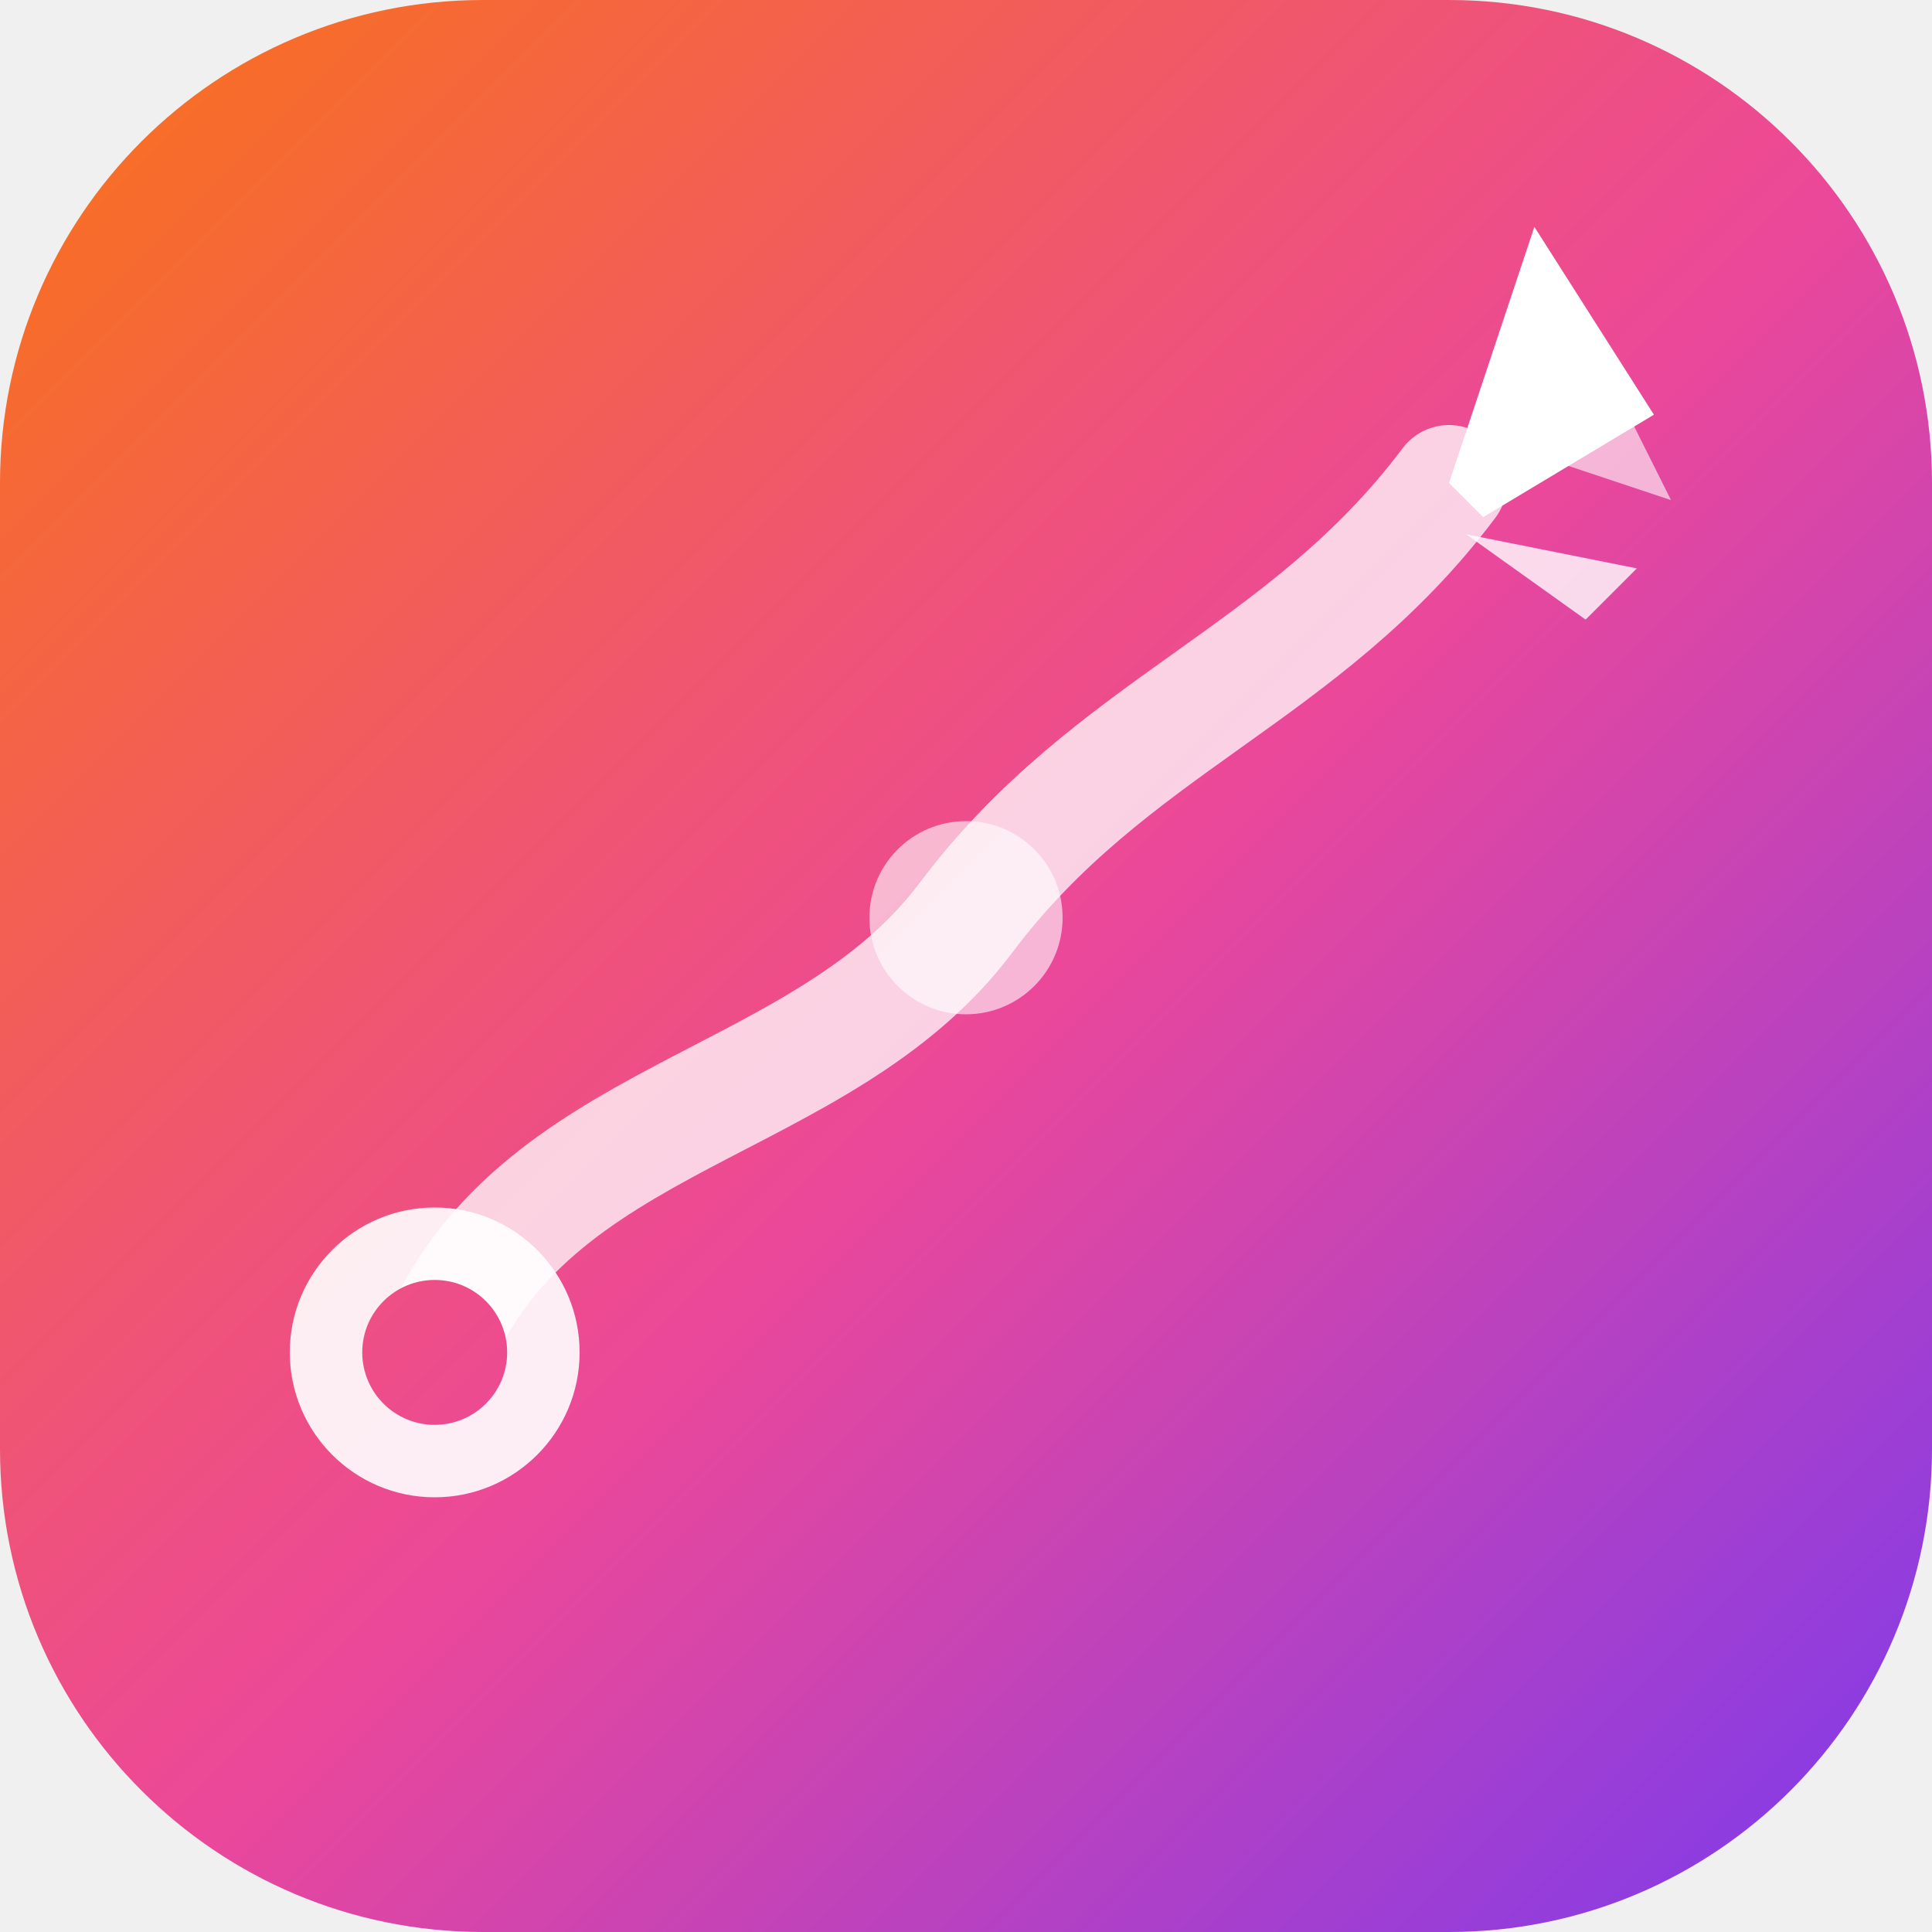
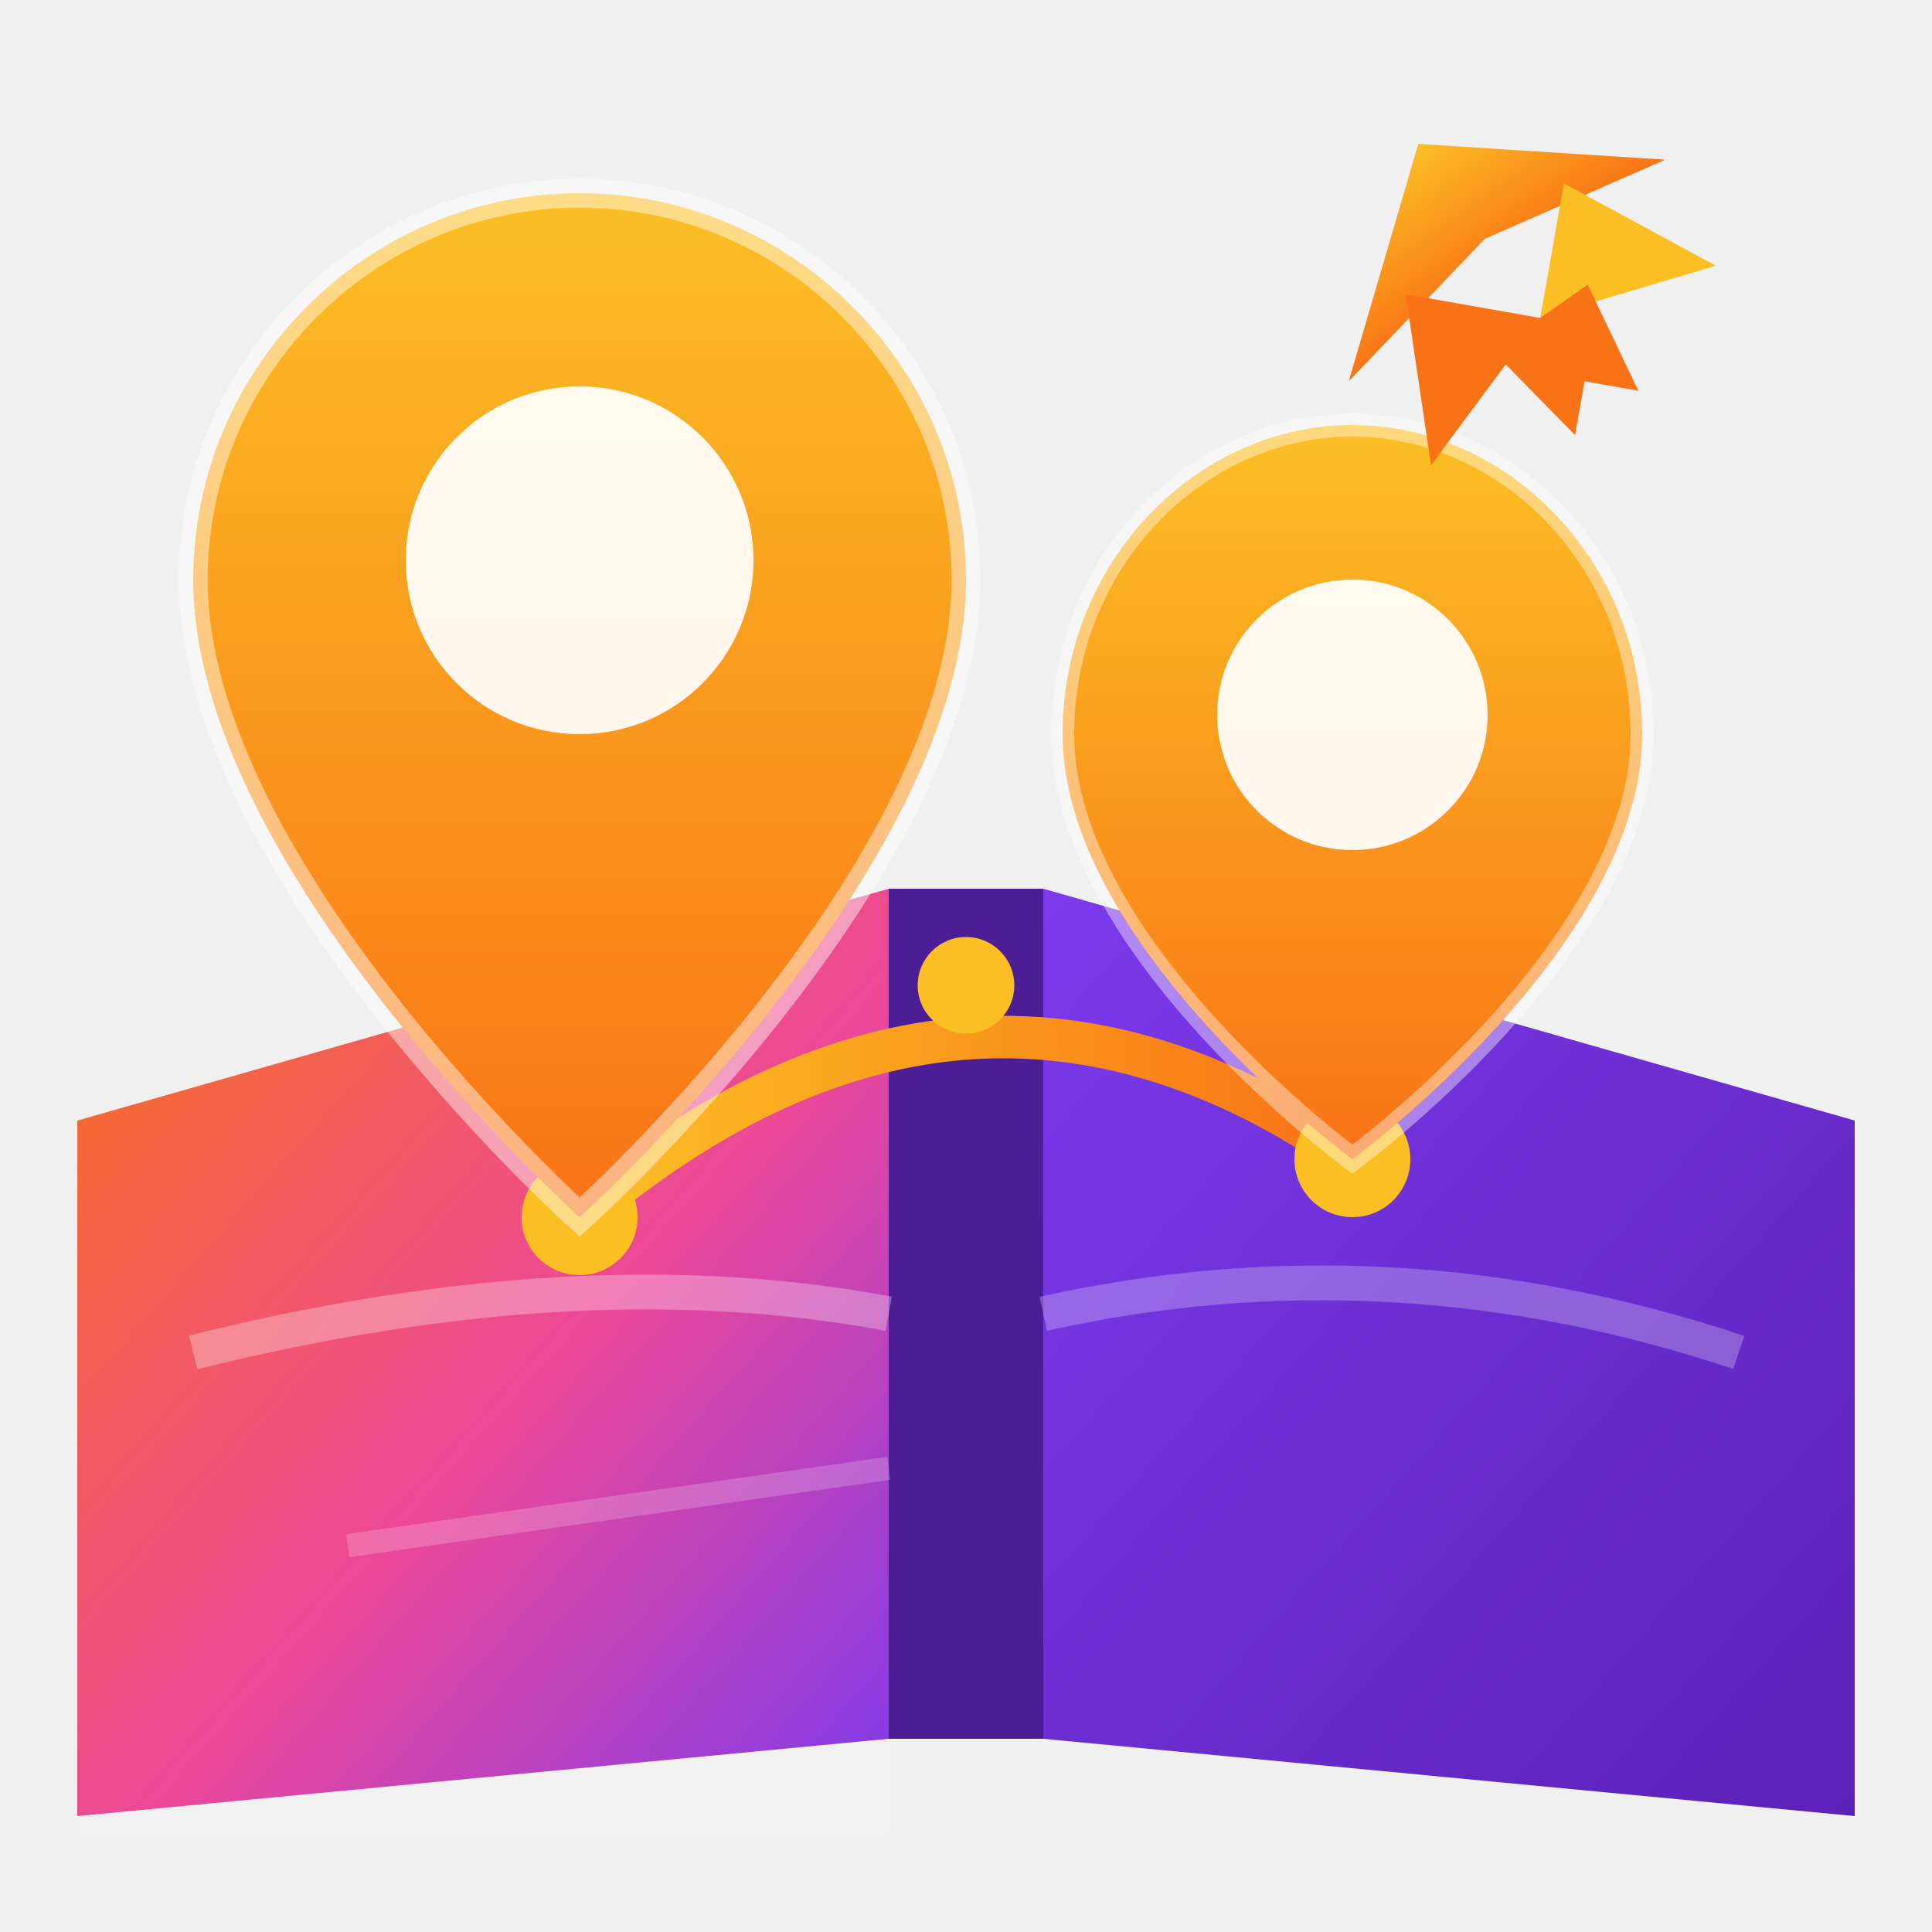
- <svg xmlns="http://www.w3.org/2000/svg" viewBox="0 0 40 40" fill="none">
+ <svg xmlns="http://www.w3.org/2000/svg" viewBox="0 0 100 100">
  <defs>
-     <linearGradient id="brand" x1="0" y1="0" x2="40" y2="40" gradientUnits="userSpaceOnUse">
+     <linearGradient id="pinG" x1="0" y1="0" x2="0" y2="1">
+       <stop offset="0%" stop-color="#fbbf24" />
+       <stop offset="100%" stop-color="#f97316" />
+     </linearGradient>
+     <linearGradient id="mapL" x1="0" y1="0" x2="1" y2="1">
      <stop offset="0%" stop-color="#f97316" />
-       <stop offset="52%" stop-color="#ec4899" />
+       <stop offset="55%" stop-color="#ec4899" />
      <stop offset="100%" stop-color="#7c3aed" />
    </linearGradient>
+     <linearGradient id="mapR" x1="0" y1="0" x2="1" y2="1">
+       <stop offset="0%" stop-color="#7c3aed" />
+       <stop offset="100%" stop-color="#5b21b6" />
+     </linearGradient>
+     <linearGradient id="routeG" x1="0" y1="0" x2="1" y2="0">
+       <stop offset="0%" stop-color="#fbbf24" />
+       <stop offset="100%" stop-color="#f97316" />
+     </linearGradient>
  </defs>
-   <rect width="40" height="40" rx="10" fill="url(#brand)" />
-   <path d="M9 28 C11 23 17 23 20 19 C23 15 27 14 30 10" stroke="white" stroke-width="2.4" stroke-linecap="round" opacity="0.75" fill="none" />
-   <circle cx="9" cy="28" r="3" fill="white" opacity="0.9" />
-   <circle cx="9" cy="28" r="1.5" fill="url(#brand)" />
-   <g transform="translate(30,10) rotate(-45)">
-     <path d="M0 0 L5 -2.5 L4 2 L0 1 Z" fill="white" />
-     <path d="M1.5 0.5 L4.5 -1 L3 3.5 Z" fill="rgba(255,255,255,0.6)" />
-     <path d="M-0.5 1 L1.5 4 L0 4 Z" fill="rgba(255,255,255,0.8)" />
+   <path d="M4 58 L46 46 L46 90 L4 94 Z" fill="url(#mapL)" />
+   <path d="M54 46 L96 58 L96 94 L54 90 Z" fill="url(#mapR)" />
+   <path d="M46 46 L54 46 L54 90 L46 90 Z" fill="#4c1d95" />
+   <path d="M4 94 L46 90 L46 95 L4 95 Z" fill="white" opacity="0.10" />
+   <path d="M10 70 Q30 65 46 68" fill="none" stroke="white" stroke-width="1.8" opacity="0.30" />
+   <path d="M54 68 Q72 64 90 70" fill="none" stroke="white" stroke-width="1.8" opacity="0.25" />
+   <path d="M18 80 L46 76" fill="none" stroke="white" stroke-width="1.2" opacity="0.20" />
+   <path d="M30 63 Q50 46 70 60" fill="none" stroke="url(#routeG)" stroke-width="2.2" stroke-linecap="round" />
+   <circle cx="30" cy="63" r="3" fill="#fbbf24" />
+   <circle cx="50" cy="51" r="2.5" fill="#fbbf24" />
+   <circle cx="70" cy="60" r="3" fill="#fbbf24" />
+   <path d="M30 10 C19 10 10 19 10 30 C10 45 30 63 30 63 C30 63 50 45 50 30 C50 19 41 10 30 10 Z" fill="url(#pinG)" />
+   <path d="M30 10 C19 10 10 19 10 30 C10 45 30 63 30 63 C30 63 50 45 50 30 C50 19 41 10 30 10 Z" fill="none" stroke="white" stroke-width="1.5" opacity="0.45" />
+   <circle cx="30" cy="29" r="9" fill="white" opacity="0.92" />
+   <path d="M70 22 C62 22 55 29 55 38 C55 49 70 60 70 60 C70 60 85 49 85 38 C85 29 78 22 70 22 Z" fill="url(#pinG)" />
+   <path d="M70 22 C62 22 55 29 55 38 C55 49 70 60 70 60 C70 60 85 49 85 38 C85 29 78 22 70 22 Z" fill="none" stroke="white" stroke-width="1.2" opacity="0.40" />
+   <circle cx="70" cy="37" r="7" fill="white" opacity="0.92" />
+   <g transform="translate(78,14) rotate(-35)">
+     <path d="M0 -8 L10 0 L0 -2 L-10 0 Z" fill="url(#pinG)" />
+     <path d="M-5 -2 L-9 6  L0 3 Z" fill="#f97316" />
+     <path d="M5 -2  L9 6   L0 3 Z" fill="#fbbf24" />
+     <path d="M-3 3 L-2 9 L0 7 L2 9 L3 3 Z" fill="#f97316" />
  </g>
-   <circle cx="20" cy="19" r="2" fill="white" opacity="0.6" />
</svg>
